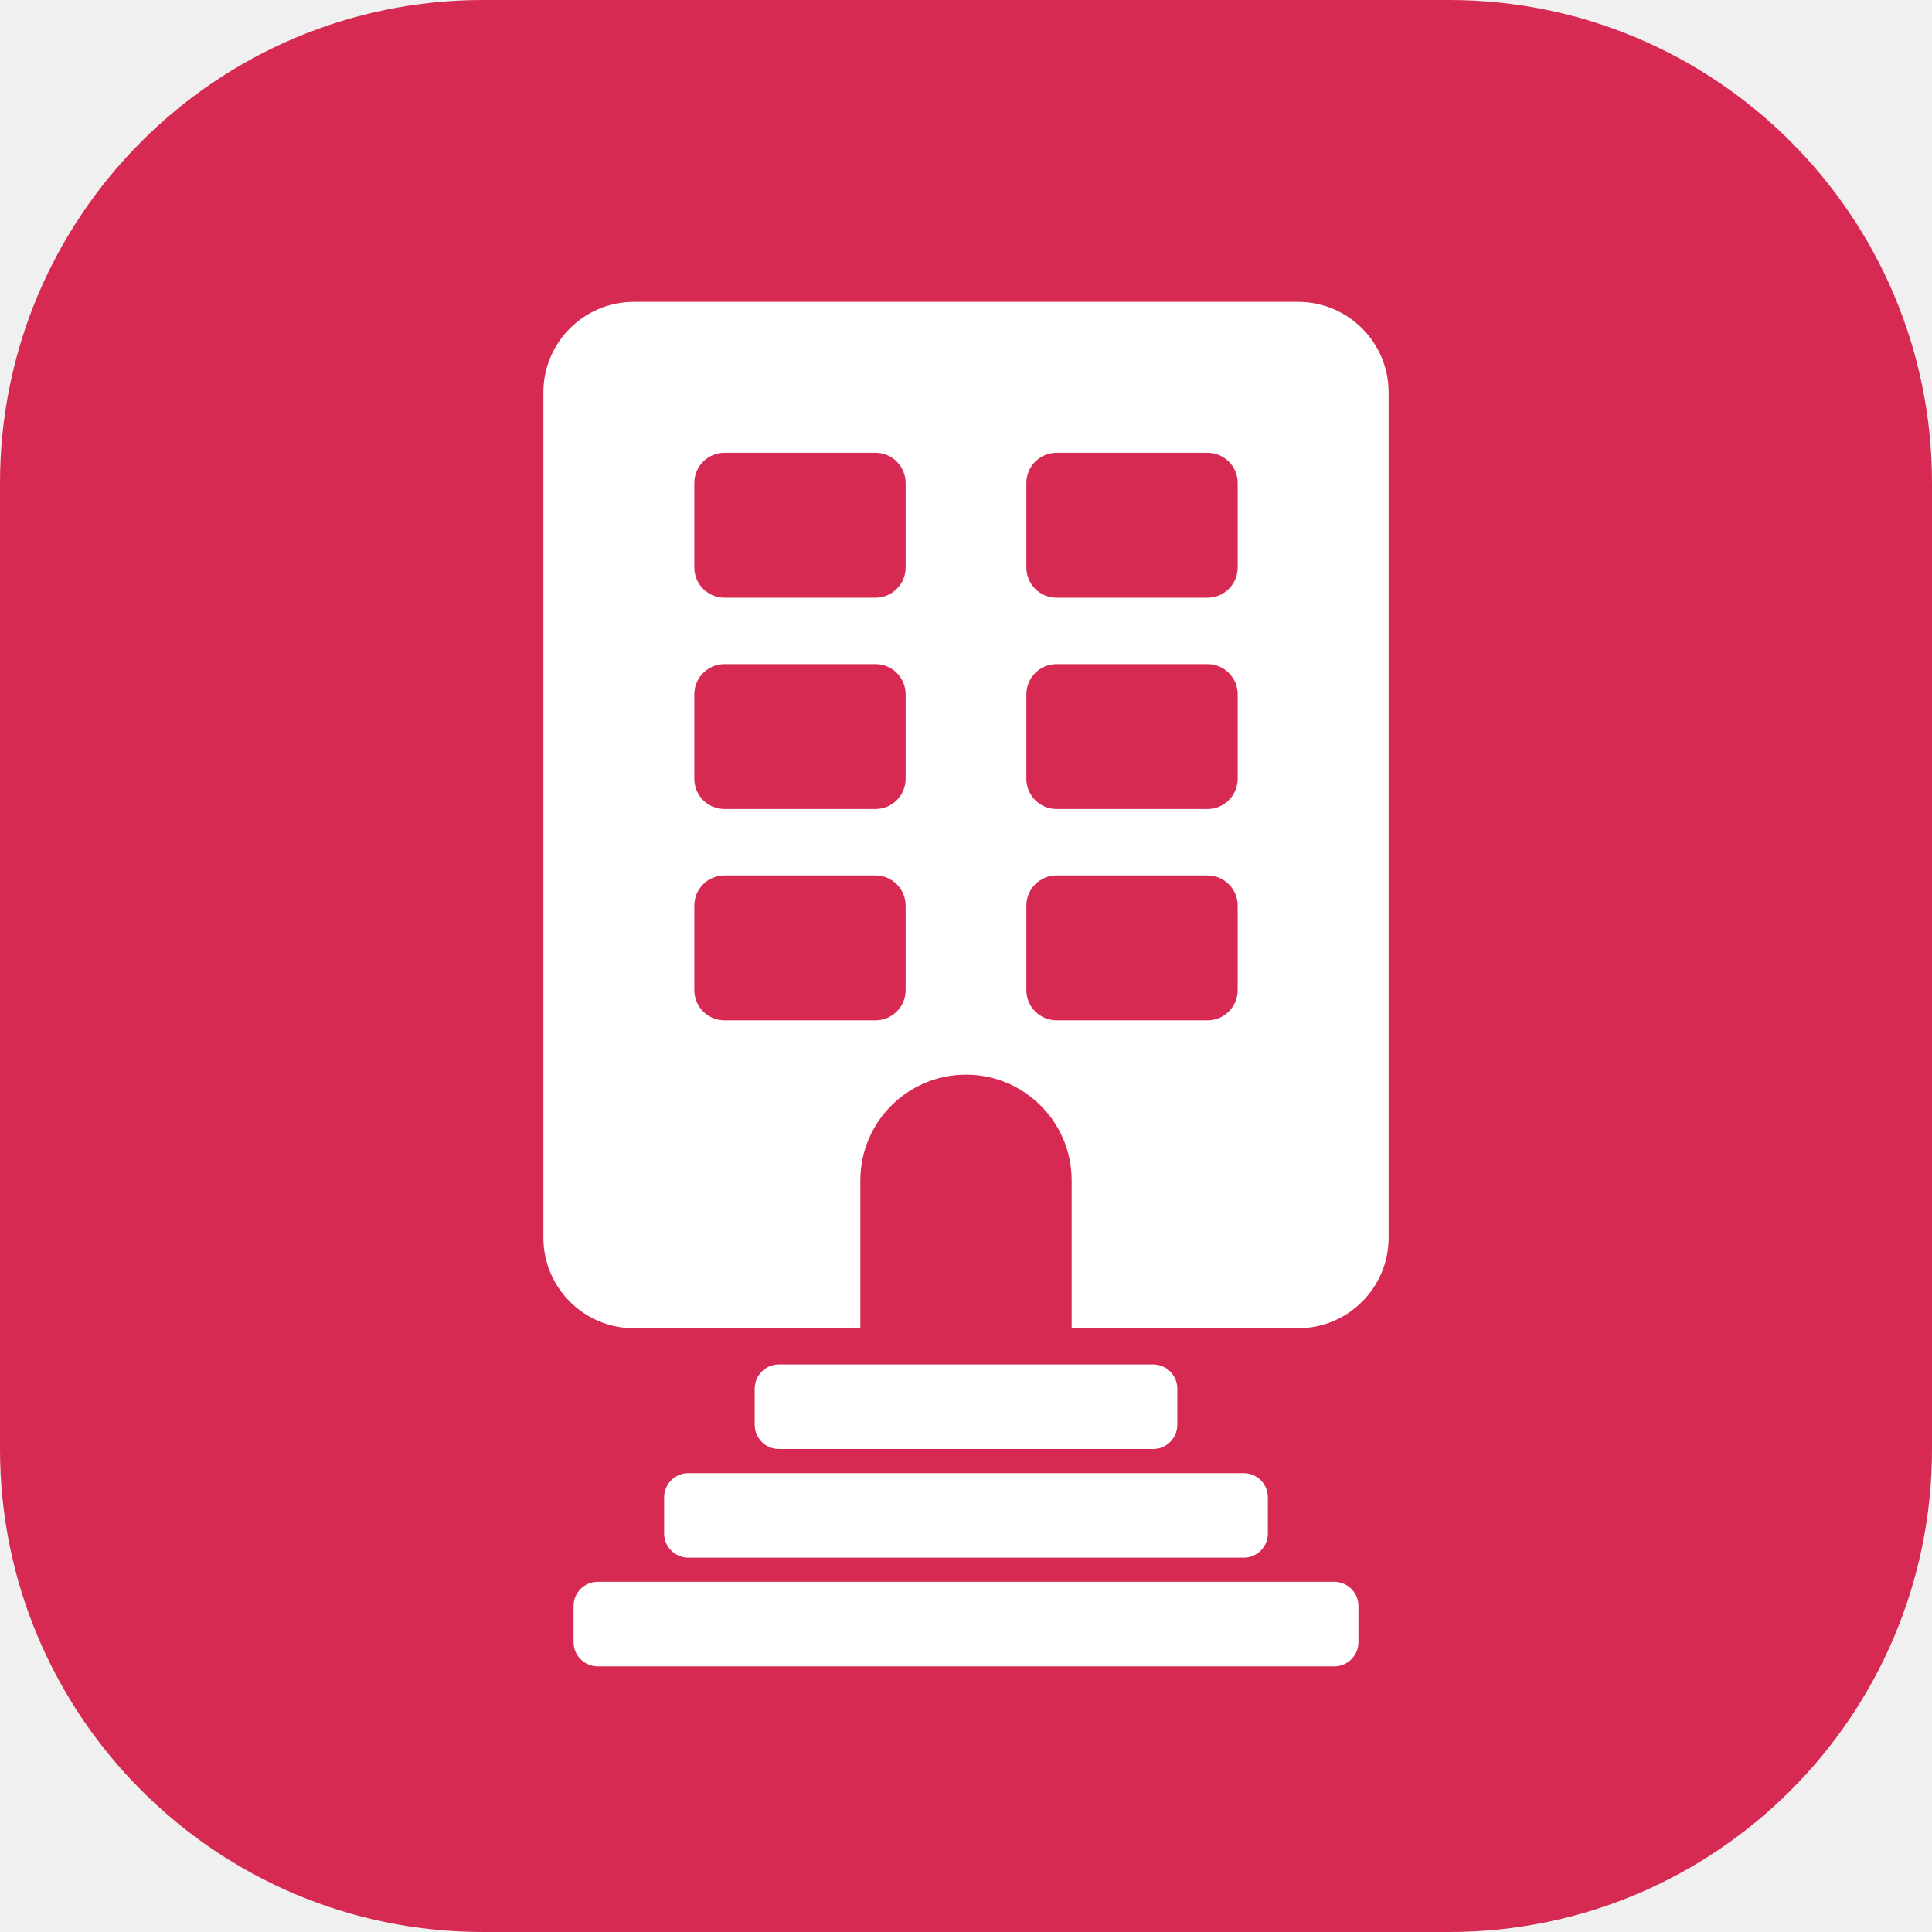
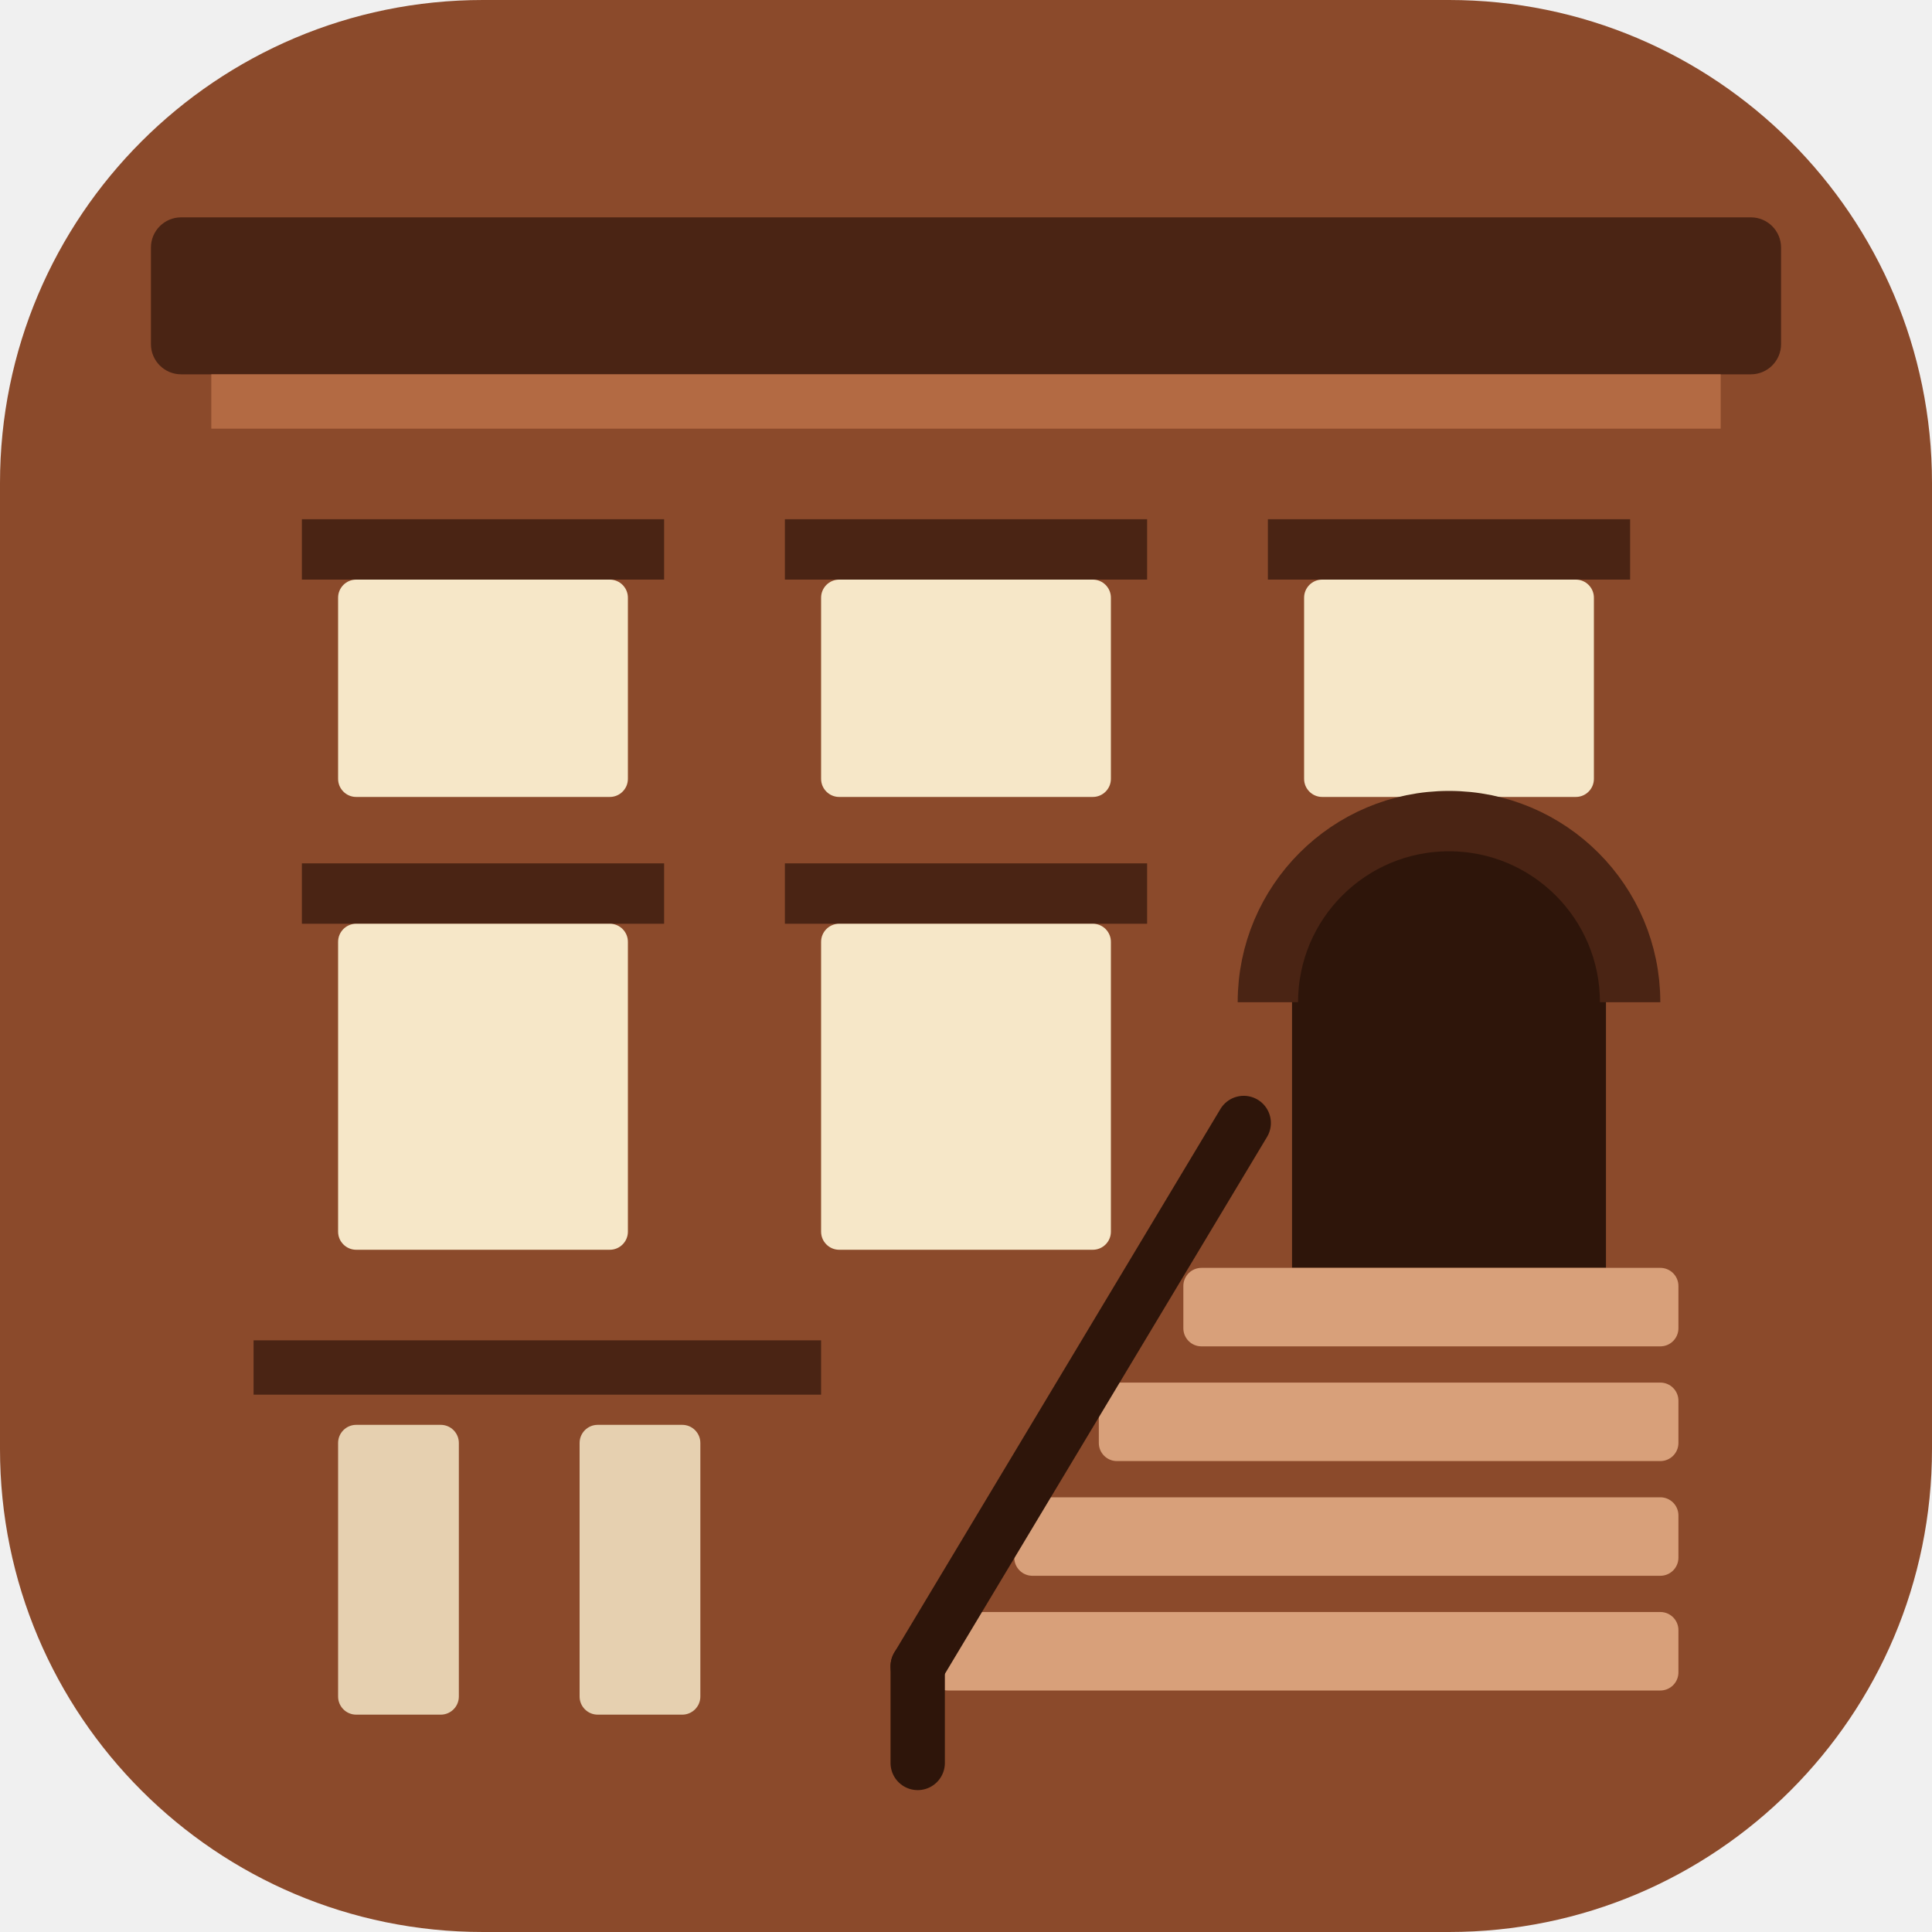
<svg xmlns="http://www.w3.org/2000/svg" viewBox="0 0 32 32">
-   <rect width="32" height="32" rx="8" fill="#d62a52" />
-   <rect x="9" y="5" width="14" height="17" rx="1.5" fill="#fff" />
-   <g fill="#d62a52">
-     <rect x="11.5" y="7.5" width="3.5" height="2.4" rx=".5" />
-     <rect x="17" y="7.5" width="3.5" height="2.4" rx=".5" />
-     <rect x="11.5" y="11" width="3.5" height="2.4" rx=".5" />
-     <rect x="17" y="11" width="3.5" height="2.4" rx=".5" />
-     <rect x="11.5" y="14.5" width="3.5" height="2.4" rx=".5" />
-     <rect x="17" y="14.5" width="3.5" height="2.4" rx=".5" />
-     <path d="M14.25 22V19.55a1.75 1.75 0 0 1 3.5 0V22Z" />
+   <rect width="32" height="32" rx="8" fill="#8b4a2b" />
+   <rect x="2.5" y="3.6" width="27" height="2.6" rx="0.5" fill="#4a2414" />
+   <rect x="3.5" y="6.2" width="25" height="0.9" fill="#b36a43" />
+   <g fill="#4a2414">
+     <rect x="5" y="8.6" width="6" height="1" />
+     <rect x="13" y="8.6" width="6" height="1" />
+     <rect x="21" y="8.6" width="6" height="1" />
+     <rect x="5" y="14.3" width="6" height="1" />
+     <rect x="13" y="14.3" width="6" height="1" />
  </g>
-   <g fill="#fff">
-     <rect x="12.5" y="22.6" width="7" height="1.4" rx=".4" />
-     <rect x="11" y="24.4" width="10" height="1.4" rx=".4" />
-     <rect x="9.5" y="26.2" width="13" height="1.4" rx=".4" />
+   <g fill="#f6e7c8">
+     <rect x="5.6" y="9.6" width="4.8" height="3.6" rx="0.3" />
+     <rect x="13.6" y="9.6" width="4.8" height="3.6" rx="0.3" />
+     <rect x="21.6" y="9.6" width="4.8" height="3.6" rx="0.3" />
+     <rect x="5.6" y="15.3" width="4.8" height="5.4" rx="0.3" />
+     <rect x="13.6" y="15.3" width="4.8" height="5.4" rx="0.3" />
  </g>
+   <path d="M21.4 21V16.6a2.6 2.6 0 0 1 5.2 0V21Z" fill="#2e150a" />
+   <path d="M21 16.6a3 3 0 0 1 6 0" stroke="#4a2414" stroke-width="1" fill="none" />
+   <g fill="#d8a07a">
+     <rect x="19.6" y="21" width="8.2" height="1.3" rx="0.3" />
+     <rect x="18.2" y="22.9" width="9.6" height="1.3" rx="0.3" />
+     <rect x="16.8" y="24.8" width="11" height="1.3" rx="0.3" />
+     <rect x="15.4" y="26.7" width="12.4" height="1.3" rx="0.3" />
+   </g>
+   <path d="M20.6 18.6 15.2 27.6" stroke="#2e150a" stroke-width="0.9" stroke-linecap="round" />
+   <path d="M15.2 27.6v1.6" stroke="#2e150a" stroke-width="0.9" stroke-linecap="round" />
+   <rect x="4.2" y="22.2" width="9.4" height="0.9" fill="#4a2414" />
+   <rect x="5.6" y="23.6" width="2" height="4.8" rx="0.3" fill="#f6e7c8" opacity="0.85" />
+   <rect x="9.6" y="23.6" width="2" height="4.8" rx="0.3" fill="#f6e7c8" opacity="0.85" />
</svg>
